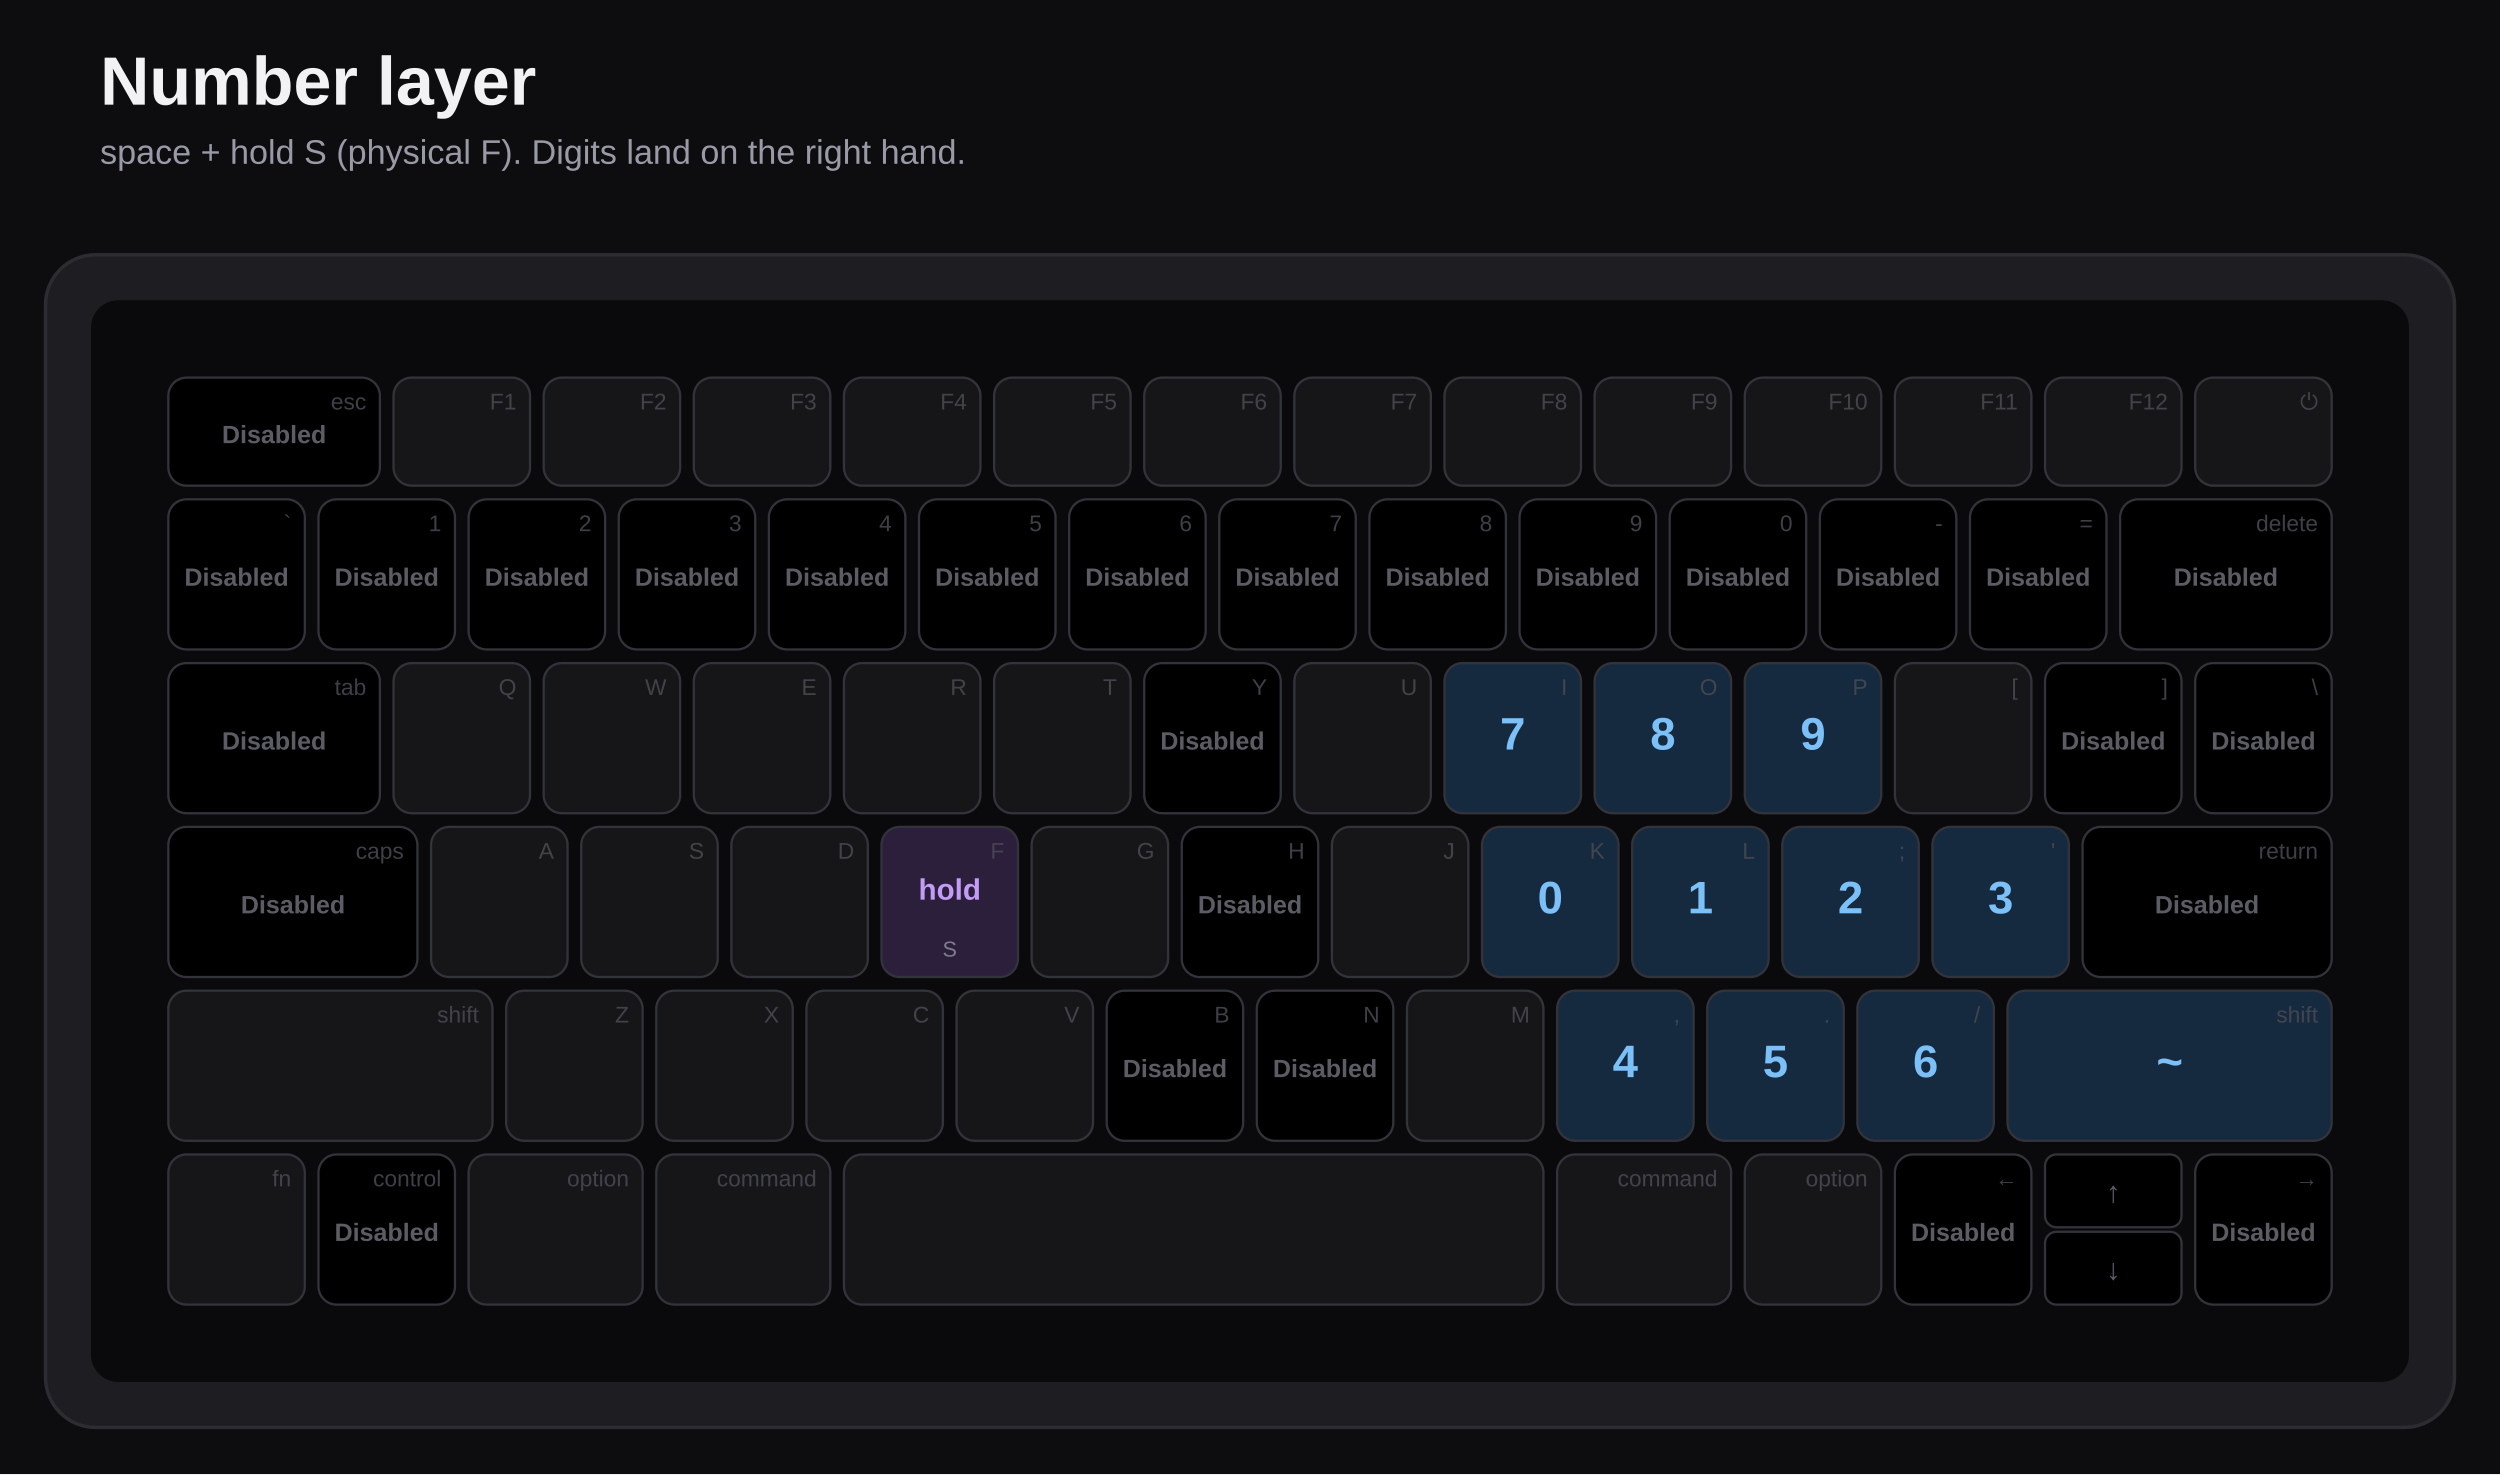
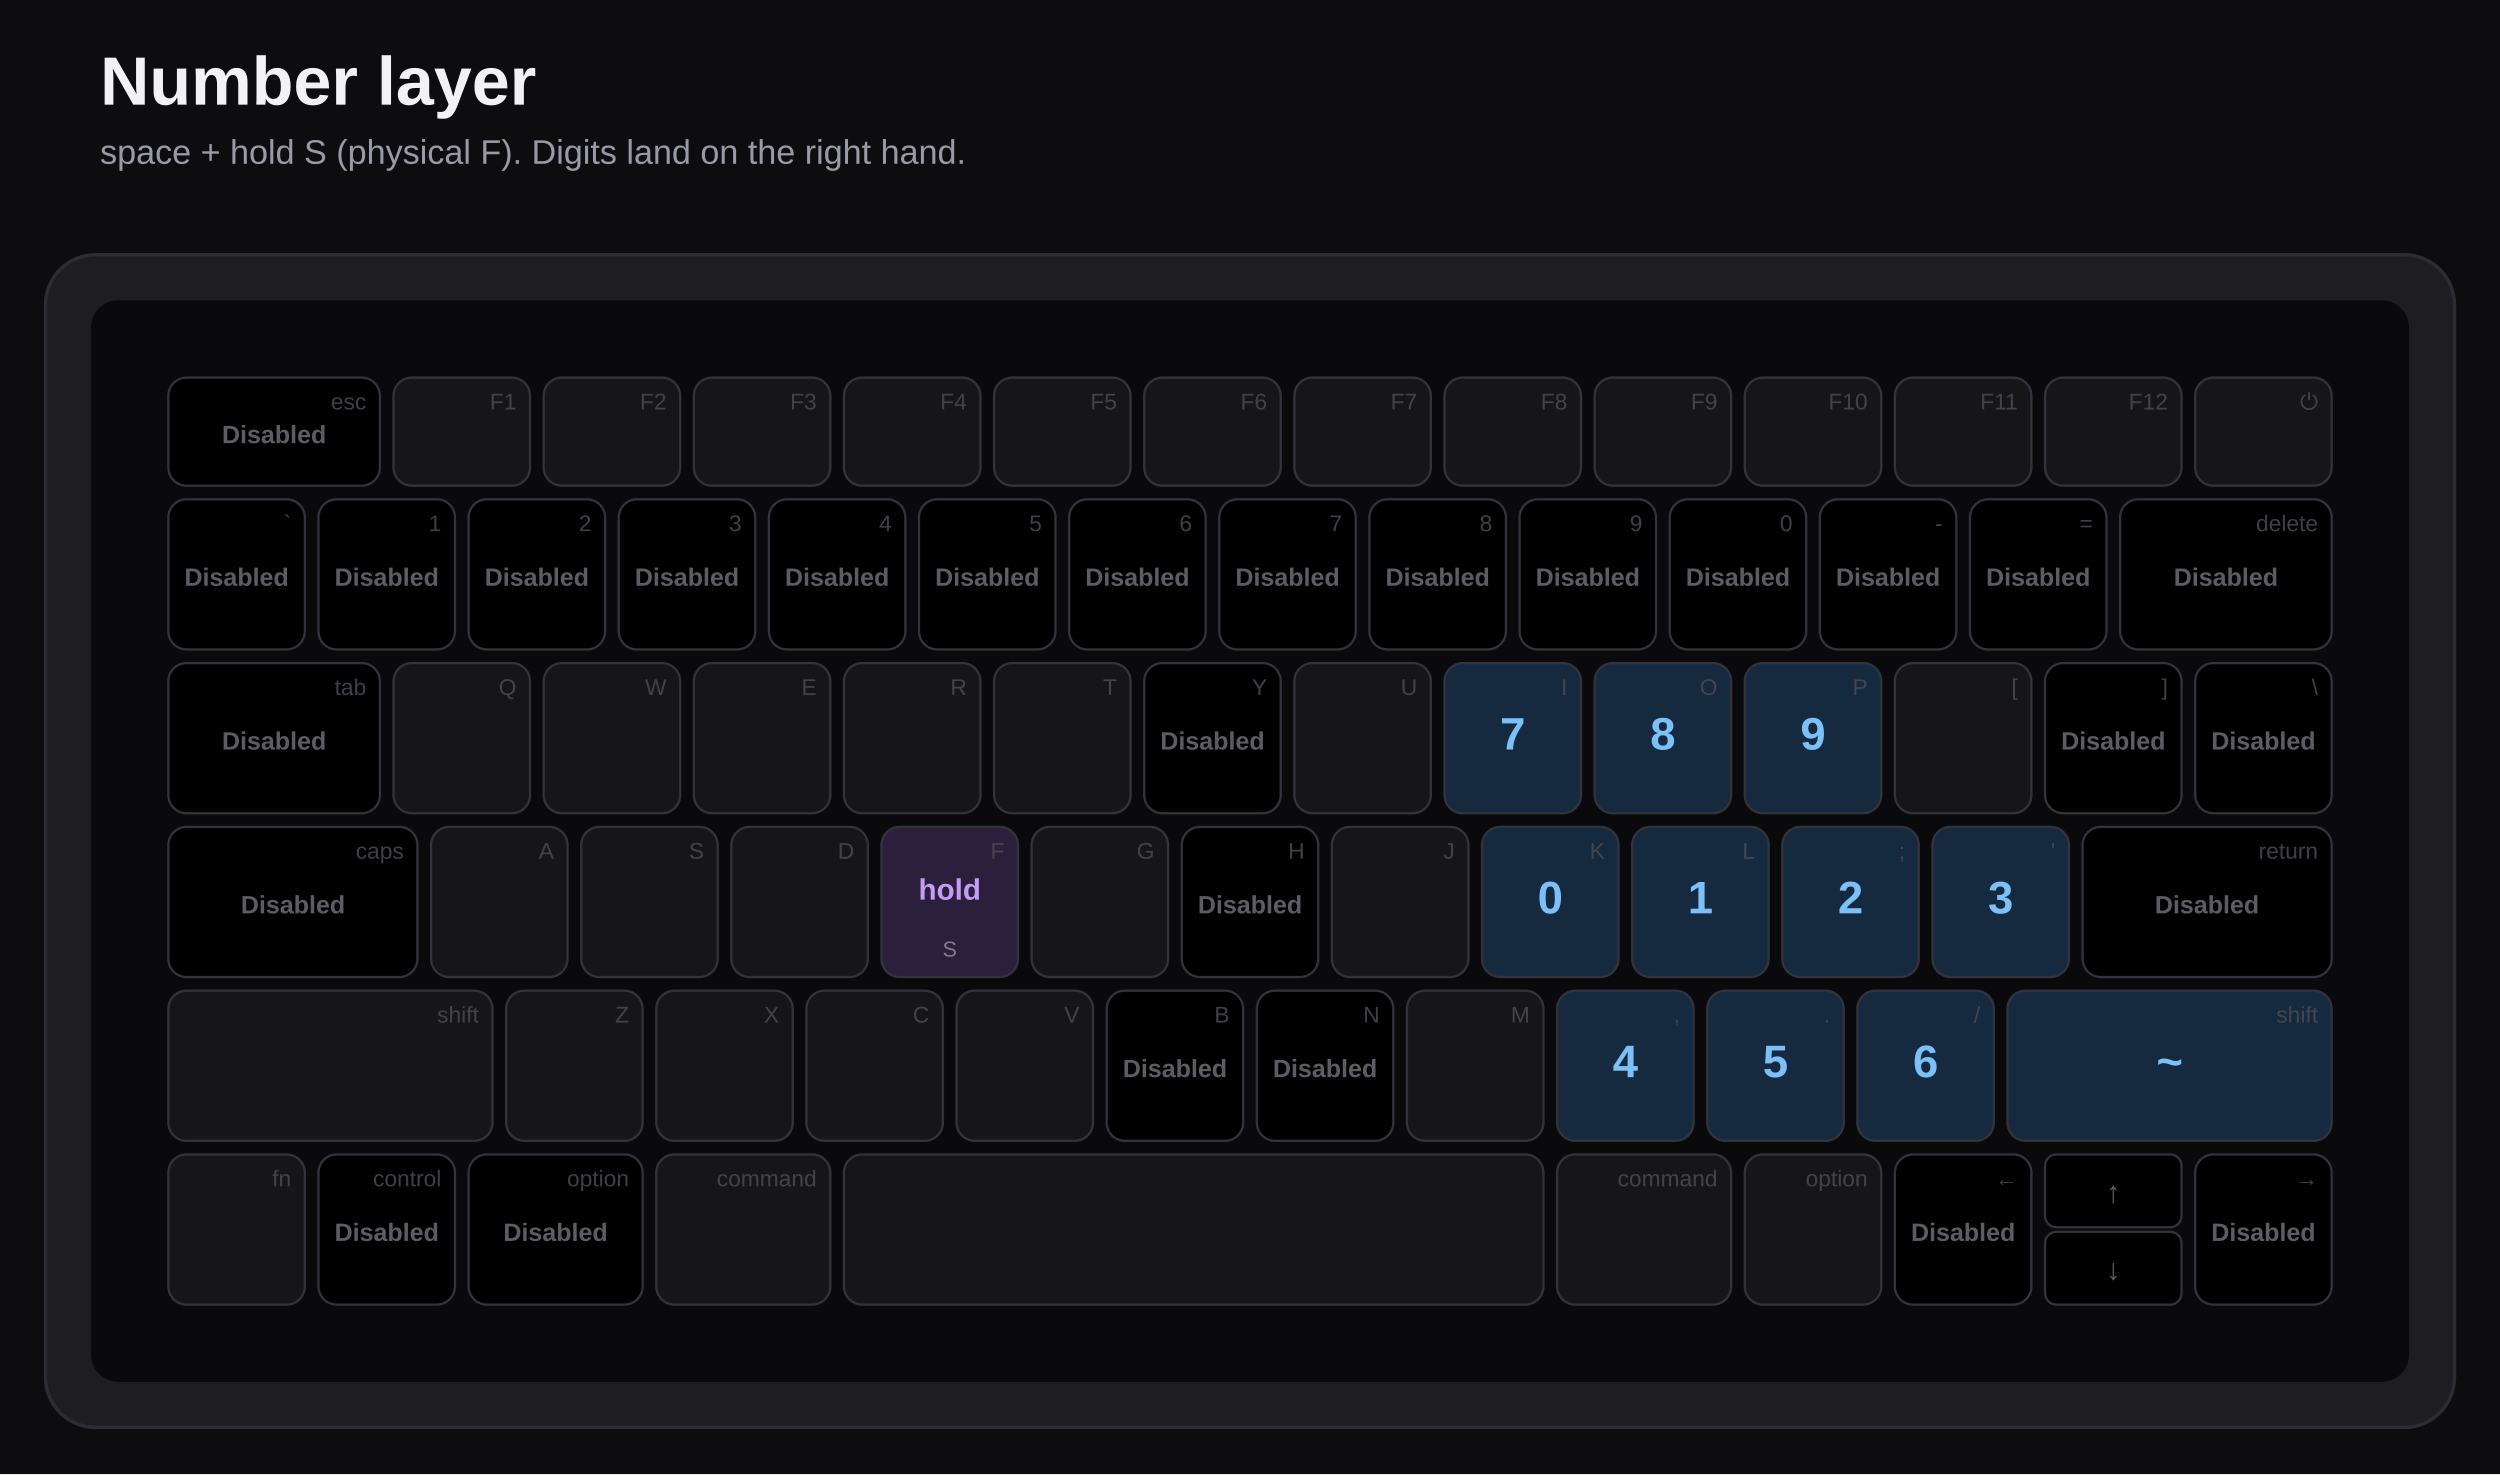
<svg xmlns="http://www.w3.org/2000/svg" width="1099" height="648" viewBox="0 0 1099 648" role="img" aria-label="Number layer layer of the splitmac">
  <rect width="1099" height="648" fill="#0d0d10" />
  <text x="44.0" y="46.0" fill="#f2f2f5" font-size="30" font-weight="700" text-anchor="start" opacity="1.0" font-family="-apple-system, BlinkMacSystemFont, 'SF Pro Text', 'Helvetica Neue', Arial, sans-serif">Number layer</text>
  <text x="44.0" y="72.0" fill="#9a9aa6" font-size="15" font-weight="400" text-anchor="start" opacity="1.0" font-family="-apple-system, BlinkMacSystemFont, 'SF Pro Text', 'Helvetica Neue', Arial, sans-serif">space + hold S (physical F). Digits land on the right hand.</text>
  <rect x="20.0" y="112.0" width="1059.0" height="515.5" rx="22" fill="#1e1e22" stroke="#2c2c32" stroke-width="1.5" />
  <rect x="40.0" y="132.0" width="1019.0" height="475.5" rx="12" fill="#0a0a0c" />
  <rect x="74.0" y="166.0" width="93.0" height="47.5" rx="8" fill="#000000" stroke="#33333b" stroke-width="1" />
  <text x="161.0" y="180.0" fill="#4a4a53" font-size="10" font-weight="500" text-anchor="end" opacity="0.85" font-family="-apple-system, BlinkMacSystemFont, 'SF Pro Text', 'Helvetica Neue', Arial, sans-serif">esc</text>
  <text x="120.5" y="194.8" fill="#5c5c64" font-size="11" font-weight="600" text-anchor="middle" opacity="1.0" font-family="-apple-system, BlinkMacSystemFont, 'SF Pro Text', 'Helvetica Neue', Arial, sans-serif">Disabled</text>
  <rect x="173.0" y="166.0" width="60.0" height="47.5" rx="8" fill="#161619" stroke="#33333b" stroke-width="1" />
  <text x="227.0" y="180.0" fill="#4a4a53" font-size="10" font-weight="500" text-anchor="end" opacity="0.85" font-family="-apple-system, BlinkMacSystemFont, 'SF Pro Text', 'Helvetica Neue', Arial, sans-serif">F1</text>
  <rect x="239.0" y="166.0" width="60.0" height="47.5" rx="8" fill="#161619" stroke="#33333b" stroke-width="1" />
  <text x="293.0" y="180.0" fill="#4a4a53" font-size="10" font-weight="500" text-anchor="end" opacity="0.85" font-family="-apple-system, BlinkMacSystemFont, 'SF Pro Text', 'Helvetica Neue', Arial, sans-serif">F2</text>
  <rect x="305.0" y="166.0" width="60.0" height="47.5" rx="8" fill="#161619" stroke="#33333b" stroke-width="1" />
  <text x="359.0" y="180.0" fill="#4a4a53" font-size="10" font-weight="500" text-anchor="end" opacity="0.85" font-family="-apple-system, BlinkMacSystemFont, 'SF Pro Text', 'Helvetica Neue', Arial, sans-serif">F3</text>
  <rect x="371.0" y="166.0" width="60.0" height="47.5" rx="8" fill="#161619" stroke="#33333b" stroke-width="1" />
  <text x="425.0" y="180.0" fill="#4a4a53" font-size="10" font-weight="500" text-anchor="end" opacity="0.85" font-family="-apple-system, BlinkMacSystemFont, 'SF Pro Text', 'Helvetica Neue', Arial, sans-serif">F4</text>
  <rect x="437.0" y="166.0" width="60.0" height="47.5" rx="8" fill="#161619" stroke="#33333b" stroke-width="1" />
  <text x="491.0" y="180.0" fill="#4a4a53" font-size="10" font-weight="500" text-anchor="end" opacity="0.85" font-family="-apple-system, BlinkMacSystemFont, 'SF Pro Text', 'Helvetica Neue', Arial, sans-serif">F5</text>
  <rect x="503.0" y="166.0" width="60.0" height="47.5" rx="8" fill="#161619" stroke="#33333b" stroke-width="1" />
  <text x="557.0" y="180.0" fill="#4a4a53" font-size="10" font-weight="500" text-anchor="end" opacity="0.85" font-family="-apple-system, BlinkMacSystemFont, 'SF Pro Text', 'Helvetica Neue', Arial, sans-serif">F6</text>
  <rect x="569.0" y="166.0" width="60.0" height="47.5" rx="8" fill="#161619" stroke="#33333b" stroke-width="1" />
  <text x="623.0" y="180.0" fill="#4a4a53" font-size="10" font-weight="500" text-anchor="end" opacity="0.85" font-family="-apple-system, BlinkMacSystemFont, 'SF Pro Text', 'Helvetica Neue', Arial, sans-serif">F7</text>
  <rect x="635.0" y="166.0" width="60.0" height="47.5" rx="8" fill="#161619" stroke="#33333b" stroke-width="1" />
  <text x="689.0" y="180.0" fill="#4a4a53" font-size="10" font-weight="500" text-anchor="end" opacity="0.85" font-family="-apple-system, BlinkMacSystemFont, 'SF Pro Text', 'Helvetica Neue', Arial, sans-serif">F8</text>
  <rect x="701.0" y="166.0" width="60.0" height="47.5" rx="8" fill="#161619" stroke="#33333b" stroke-width="1" />
  <text x="755.0" y="180.0" fill="#4a4a53" font-size="10" font-weight="500" text-anchor="end" opacity="0.85" font-family="-apple-system, BlinkMacSystemFont, 'SF Pro Text', 'Helvetica Neue', Arial, sans-serif">F9</text>
  <rect x="767.0" y="166.0" width="60.0" height="47.5" rx="8" fill="#161619" stroke="#33333b" stroke-width="1" />
  <text x="821.0" y="180.0" fill="#4a4a53" font-size="10" font-weight="500" text-anchor="end" opacity="0.85" font-family="-apple-system, BlinkMacSystemFont, 'SF Pro Text', 'Helvetica Neue', Arial, sans-serif">F10</text>
  <rect x="833.0" y="166.0" width="60.0" height="47.5" rx="8" fill="#161619" stroke="#33333b" stroke-width="1" />
  <text x="887.0" y="180.0" fill="#4a4a53" font-size="10" font-weight="500" text-anchor="end" opacity="0.85" font-family="-apple-system, BlinkMacSystemFont, 'SF Pro Text', 'Helvetica Neue', Arial, sans-serif">F11</text>
  <rect x="899.0" y="166.0" width="60.0" height="47.5" rx="8" fill="#161619" stroke="#33333b" stroke-width="1" />
  <text x="953.0" y="180.0" fill="#4a4a53" font-size="10" font-weight="500" text-anchor="end" opacity="0.85" font-family="-apple-system, BlinkMacSystemFont, 'SF Pro Text', 'Helvetica Neue', Arial, sans-serif">F12</text>
  <rect x="965.0" y="166.0" width="60.0" height="47.5" rx="8" fill="#161619" stroke="#33333b" stroke-width="1" />
  <text x="1019.0" y="180.0" fill="#4a4a53" font-size="10" font-weight="500" text-anchor="end" opacity="0.85" font-family="-apple-system, BlinkMacSystemFont, 'SF Pro Text', 'Helvetica Neue', Arial, sans-serif">⏻</text>
  <rect x="74.0" y="219.5" width="60.0" height="66.0" rx="8" fill="#000000" stroke="#33333b" stroke-width="1" />
  <text x="128.0" y="233.5" fill="#4a4a53" font-size="10" font-weight="500" text-anchor="end" opacity="0.85" font-family="-apple-system, BlinkMacSystemFont, 'SF Pro Text', 'Helvetica Neue', Arial, sans-serif">`</text>
  <text x="104.0" y="257.5" fill="#5c5c64" font-size="11" font-weight="600" text-anchor="middle" opacity="1.0" font-family="-apple-system, BlinkMacSystemFont, 'SF Pro Text', 'Helvetica Neue', Arial, sans-serif">Disabled</text>
  <rect x="140.0" y="219.5" width="60.0" height="66.0" rx="8" fill="#000000" stroke="#33333b" stroke-width="1" />
  <text x="194.0" y="233.5" fill="#4a4a53" font-size="10" font-weight="500" text-anchor="end" opacity="0.85" font-family="-apple-system, BlinkMacSystemFont, 'SF Pro Text', 'Helvetica Neue', Arial, sans-serif">1</text>
  <text x="170.0" y="257.5" fill="#5c5c64" font-size="11" font-weight="600" text-anchor="middle" opacity="1.0" font-family="-apple-system, BlinkMacSystemFont, 'SF Pro Text', 'Helvetica Neue', Arial, sans-serif">Disabled</text>
  <rect x="206.0" y="219.5" width="60.0" height="66.0" rx="8" fill="#000000" stroke="#33333b" stroke-width="1" />
  <text x="260.0" y="233.5" fill="#4a4a53" font-size="10" font-weight="500" text-anchor="end" opacity="0.85" font-family="-apple-system, BlinkMacSystemFont, 'SF Pro Text', 'Helvetica Neue', Arial, sans-serif">2</text>
  <text x="236.0" y="257.5" fill="#5c5c64" font-size="11" font-weight="600" text-anchor="middle" opacity="1.0" font-family="-apple-system, BlinkMacSystemFont, 'SF Pro Text', 'Helvetica Neue', Arial, sans-serif">Disabled</text>
  <rect x="272.0" y="219.5" width="60.0" height="66.0" rx="8" fill="#000000" stroke="#33333b" stroke-width="1" />
  <text x="326.0" y="233.5" fill="#4a4a53" font-size="10" font-weight="500" text-anchor="end" opacity="0.85" font-family="-apple-system, BlinkMacSystemFont, 'SF Pro Text', 'Helvetica Neue', Arial, sans-serif">3</text>
  <text x="302.0" y="257.5" fill="#5c5c64" font-size="11" font-weight="600" text-anchor="middle" opacity="1.0" font-family="-apple-system, BlinkMacSystemFont, 'SF Pro Text', 'Helvetica Neue', Arial, sans-serif">Disabled</text>
  <rect x="338.0" y="219.5" width="60.0" height="66.0" rx="8" fill="#000000" stroke="#33333b" stroke-width="1" />
  <text x="392.0" y="233.5" fill="#4a4a53" font-size="10" font-weight="500" text-anchor="end" opacity="0.85" font-family="-apple-system, BlinkMacSystemFont, 'SF Pro Text', 'Helvetica Neue', Arial, sans-serif">4</text>
  <text x="368.0" y="257.5" fill="#5c5c64" font-size="11" font-weight="600" text-anchor="middle" opacity="1.0" font-family="-apple-system, BlinkMacSystemFont, 'SF Pro Text', 'Helvetica Neue', Arial, sans-serif">Disabled</text>
  <rect x="404.0" y="219.5" width="60.0" height="66.0" rx="8" fill="#000000" stroke="#33333b" stroke-width="1" />
  <text x="458.0" y="233.5" fill="#4a4a53" font-size="10" font-weight="500" text-anchor="end" opacity="0.85" font-family="-apple-system, BlinkMacSystemFont, 'SF Pro Text', 'Helvetica Neue', Arial, sans-serif">5</text>
  <text x="434.0" y="257.5" fill="#5c5c64" font-size="11" font-weight="600" text-anchor="middle" opacity="1.0" font-family="-apple-system, BlinkMacSystemFont, 'SF Pro Text', 'Helvetica Neue', Arial, sans-serif">Disabled</text>
  <rect x="470.0" y="219.5" width="60.0" height="66.0" rx="8" fill="#000000" stroke="#33333b" stroke-width="1" />
  <text x="524.0" y="233.5" fill="#4a4a53" font-size="10" font-weight="500" text-anchor="end" opacity="0.85" font-family="-apple-system, BlinkMacSystemFont, 'SF Pro Text', 'Helvetica Neue', Arial, sans-serif">6</text>
  <text x="500.0" y="257.5" fill="#5c5c64" font-size="11" font-weight="600" text-anchor="middle" opacity="1.0" font-family="-apple-system, BlinkMacSystemFont, 'SF Pro Text', 'Helvetica Neue', Arial, sans-serif">Disabled</text>
  <rect x="536.0" y="219.5" width="60.0" height="66.0" rx="8" fill="#000000" stroke="#33333b" stroke-width="1" />
  <text x="590.0" y="233.5" fill="#4a4a53" font-size="10" font-weight="500" text-anchor="end" opacity="0.85" font-family="-apple-system, BlinkMacSystemFont, 'SF Pro Text', 'Helvetica Neue', Arial, sans-serif">7</text>
  <text x="566.0" y="257.5" fill="#5c5c64" font-size="11" font-weight="600" text-anchor="middle" opacity="1.0" font-family="-apple-system, BlinkMacSystemFont, 'SF Pro Text', 'Helvetica Neue', Arial, sans-serif">Disabled</text>
  <rect x="602.0" y="219.5" width="60.0" height="66.0" rx="8" fill="#000000" stroke="#33333b" stroke-width="1" />
  <text x="656.0" y="233.5" fill="#4a4a53" font-size="10" font-weight="500" text-anchor="end" opacity="0.85" font-family="-apple-system, BlinkMacSystemFont, 'SF Pro Text', 'Helvetica Neue', Arial, sans-serif">8</text>
  <text x="632.0" y="257.5" fill="#5c5c64" font-size="11" font-weight="600" text-anchor="middle" opacity="1.0" font-family="-apple-system, BlinkMacSystemFont, 'SF Pro Text', 'Helvetica Neue', Arial, sans-serif">Disabled</text>
  <rect x="668.0" y="219.5" width="60.0" height="66.0" rx="8" fill="#000000" stroke="#33333b" stroke-width="1" />
  <text x="722.0" y="233.5" fill="#4a4a53" font-size="10" font-weight="500" text-anchor="end" opacity="0.85" font-family="-apple-system, BlinkMacSystemFont, 'SF Pro Text', 'Helvetica Neue', Arial, sans-serif">9</text>
  <text x="698.0" y="257.5" fill="#5c5c64" font-size="11" font-weight="600" text-anchor="middle" opacity="1.0" font-family="-apple-system, BlinkMacSystemFont, 'SF Pro Text', 'Helvetica Neue', Arial, sans-serif">Disabled</text>
  <rect x="734.0" y="219.5" width="60.0" height="66.0" rx="8" fill="#000000" stroke="#33333b" stroke-width="1" />
  <text x="788.0" y="233.5" fill="#4a4a53" font-size="10" font-weight="500" text-anchor="end" opacity="0.85" font-family="-apple-system, BlinkMacSystemFont, 'SF Pro Text', 'Helvetica Neue', Arial, sans-serif">0</text>
  <text x="764.0" y="257.5" fill="#5c5c64" font-size="11" font-weight="600" text-anchor="middle" opacity="1.0" font-family="-apple-system, BlinkMacSystemFont, 'SF Pro Text', 'Helvetica Neue', Arial, sans-serif">Disabled</text>
  <rect x="800.0" y="219.5" width="60.0" height="66.0" rx="8" fill="#000000" stroke="#33333b" stroke-width="1" />
  <text x="854.0" y="233.5" fill="#4a4a53" font-size="10" font-weight="500" text-anchor="end" opacity="0.85" font-family="-apple-system, BlinkMacSystemFont, 'SF Pro Text', 'Helvetica Neue', Arial, sans-serif">-</text>
  <text x="830.0" y="257.5" fill="#5c5c64" font-size="11" font-weight="600" text-anchor="middle" opacity="1.0" font-family="-apple-system, BlinkMacSystemFont, 'SF Pro Text', 'Helvetica Neue', Arial, sans-serif">Disabled</text>
  <rect x="866.0" y="219.5" width="60.0" height="66.0" rx="8" fill="#000000" stroke="#33333b" stroke-width="1" />
  <text x="920.0" y="233.5" fill="#4a4a53" font-size="10" font-weight="500" text-anchor="end" opacity="0.85" font-family="-apple-system, BlinkMacSystemFont, 'SF Pro Text', 'Helvetica Neue', Arial, sans-serif">=</text>
  <text x="896.0" y="257.5" fill="#5c5c64" font-size="11" font-weight="600" text-anchor="middle" opacity="1.0" font-family="-apple-system, BlinkMacSystemFont, 'SF Pro Text', 'Helvetica Neue', Arial, sans-serif">Disabled</text>
  <rect x="932.0" y="219.5" width="93.0" height="66.0" rx="8" fill="#000000" stroke="#33333b" stroke-width="1" />
  <text x="1019.0" y="233.5" fill="#4a4a53" font-size="10" font-weight="500" text-anchor="end" opacity="0.85" font-family="-apple-system, BlinkMacSystemFont, 'SF Pro Text', 'Helvetica Neue', Arial, sans-serif">delete</text>
  <text x="978.5" y="257.5" fill="#5c5c64" font-size="11" font-weight="600" text-anchor="middle" opacity="1.0" font-family="-apple-system, BlinkMacSystemFont, 'SF Pro Text', 'Helvetica Neue', Arial, sans-serif">Disabled</text>
  <rect x="74.0" y="291.5" width="93.0" height="66.0" rx="8" fill="#000000" stroke="#33333b" stroke-width="1" />
  <text x="161.0" y="305.5" fill="#4a4a53" font-size="10" font-weight="500" text-anchor="end" opacity="0.85" font-family="-apple-system, BlinkMacSystemFont, 'SF Pro Text', 'Helvetica Neue', Arial, sans-serif">tab</text>
  <text x="120.5" y="329.5" fill="#5c5c64" font-size="11" font-weight="600" text-anchor="middle" opacity="1.0" font-family="-apple-system, BlinkMacSystemFont, 'SF Pro Text', 'Helvetica Neue', Arial, sans-serif">Disabled</text>
  <rect x="173.0" y="291.5" width="60.0" height="66.0" rx="8" fill="#161619" stroke="#33333b" stroke-width="1" />
  <text x="227.0" y="305.5" fill="#4a4a53" font-size="10" font-weight="500" text-anchor="end" opacity="0.85" font-family="-apple-system, BlinkMacSystemFont, 'SF Pro Text', 'Helvetica Neue', Arial, sans-serif">Q</text>
  <rect x="239.0" y="291.5" width="60.0" height="66.0" rx="8" fill="#161619" stroke="#33333b" stroke-width="1" />
  <text x="293.0" y="305.5" fill="#4a4a53" font-size="10" font-weight="500" text-anchor="end" opacity="0.85" font-family="-apple-system, BlinkMacSystemFont, 'SF Pro Text', 'Helvetica Neue', Arial, sans-serif">W</text>
  <rect x="305.0" y="291.5" width="60.0" height="66.0" rx="8" fill="#161619" stroke="#33333b" stroke-width="1" />
  <text x="359.0" y="305.5" fill="#4a4a53" font-size="10" font-weight="500" text-anchor="end" opacity="0.85" font-family="-apple-system, BlinkMacSystemFont, 'SF Pro Text', 'Helvetica Neue', Arial, sans-serif">E</text>
  <rect x="371.0" y="291.5" width="60.0" height="66.0" rx="8" fill="#161619" stroke="#33333b" stroke-width="1" />
  <text x="425.0" y="305.5" fill="#4a4a53" font-size="10" font-weight="500" text-anchor="end" opacity="0.85" font-family="-apple-system, BlinkMacSystemFont, 'SF Pro Text', 'Helvetica Neue', Arial, sans-serif">R</text>
  <rect x="437.0" y="291.5" width="60.0" height="66.0" rx="8" fill="#161619" stroke="#33333b" stroke-width="1" />
  <text x="491.0" y="305.5" fill="#4a4a53" font-size="10" font-weight="500" text-anchor="end" opacity="0.85" font-family="-apple-system, BlinkMacSystemFont, 'SF Pro Text', 'Helvetica Neue', Arial, sans-serif">T</text>
  <rect x="503.0" y="291.5" width="60.0" height="66.0" rx="8" fill="#000000" stroke="#33333b" stroke-width="1" />
  <text x="557.0" y="305.5" fill="#4a4a53" font-size="10" font-weight="500" text-anchor="end" opacity="0.85" font-family="-apple-system, BlinkMacSystemFont, 'SF Pro Text', 'Helvetica Neue', Arial, sans-serif">Y</text>
  <text x="533.0" y="329.5" fill="#5c5c64" font-size="11" font-weight="600" text-anchor="middle" opacity="1.0" font-family="-apple-system, BlinkMacSystemFont, 'SF Pro Text', 'Helvetica Neue', Arial, sans-serif">Disabled</text>
  <rect x="569.0" y="291.5" width="60.0" height="66.0" rx="8" fill="#161619" stroke="#33333b" stroke-width="1" />
  <text x="623.0" y="305.5" fill="#4a4a53" font-size="10" font-weight="500" text-anchor="end" opacity="0.85" font-family="-apple-system, BlinkMacSystemFont, 'SF Pro Text', 'Helvetica Neue', Arial, sans-serif">U</text>
  <rect x="635.0" y="291.5" width="60.0" height="66.0" rx="8" fill="#15293f" stroke="#33333b" stroke-width="1" />
  <text x="689.0" y="305.5" fill="#4a4a53" font-size="10" font-weight="500" text-anchor="end" opacity="0.85" font-family="-apple-system, BlinkMacSystemFont, 'SF Pro Text', 'Helvetica Neue', Arial, sans-serif">I</text>
  <text x="665.0" y="329.5" fill="#7cc0f8" font-size="20" font-weight="700" text-anchor="middle" opacity="1.0" font-family="-apple-system, BlinkMacSystemFont, 'SF Pro Text', 'Helvetica Neue', Arial, sans-serif">7</text>
  <rect x="701.0" y="291.5" width="60.0" height="66.0" rx="8" fill="#15293f" stroke="#33333b" stroke-width="1" />
  <text x="755.0" y="305.5" fill="#4a4a53" font-size="10" font-weight="500" text-anchor="end" opacity="0.85" font-family="-apple-system, BlinkMacSystemFont, 'SF Pro Text', 'Helvetica Neue', Arial, sans-serif">O</text>
  <text x="731.0" y="329.5" fill="#7cc0f8" font-size="20" font-weight="700" text-anchor="middle" opacity="1.0" font-family="-apple-system, BlinkMacSystemFont, 'SF Pro Text', 'Helvetica Neue', Arial, sans-serif">8</text>
  <rect x="767.0" y="291.5" width="60.0" height="66.0" rx="8" fill="#15293f" stroke="#33333b" stroke-width="1" />
  <text x="821.0" y="305.5" fill="#4a4a53" font-size="10" font-weight="500" text-anchor="end" opacity="0.85" font-family="-apple-system, BlinkMacSystemFont, 'SF Pro Text', 'Helvetica Neue', Arial, sans-serif">P</text>
  <text x="797.0" y="329.5" fill="#7cc0f8" font-size="20" font-weight="700" text-anchor="middle" opacity="1.0" font-family="-apple-system, BlinkMacSystemFont, 'SF Pro Text', 'Helvetica Neue', Arial, sans-serif">9</text>
  <rect x="833.0" y="291.5" width="60.0" height="66.0" rx="8" fill="#161619" stroke="#33333b" stroke-width="1" />
  <text x="887.0" y="305.5" fill="#4a4a53" font-size="10" font-weight="500" text-anchor="end" opacity="0.85" font-family="-apple-system, BlinkMacSystemFont, 'SF Pro Text', 'Helvetica Neue', Arial, sans-serif">[</text>
  <rect x="899.0" y="291.5" width="60.0" height="66.0" rx="8" fill="#000000" stroke="#33333b" stroke-width="1" />
  <text x="953.0" y="305.5" fill="#4a4a53" font-size="10" font-weight="500" text-anchor="end" opacity="0.85" font-family="-apple-system, BlinkMacSystemFont, 'SF Pro Text', 'Helvetica Neue', Arial, sans-serif">]</text>
  <text x="929.0" y="329.5" fill="#5c5c64" font-size="11" font-weight="600" text-anchor="middle" opacity="1.0" font-family="-apple-system, BlinkMacSystemFont, 'SF Pro Text', 'Helvetica Neue', Arial, sans-serif">Disabled</text>
  <rect x="965.0" y="291.5" width="60.0" height="66.0" rx="8" fill="#000000" stroke="#33333b" stroke-width="1" />
  <text x="1019.0" y="305.5" fill="#4a4a53" font-size="10" font-weight="500" text-anchor="end" opacity="0.85" font-family="-apple-system, BlinkMacSystemFont, 'SF Pro Text', 'Helvetica Neue', Arial, sans-serif">\</text>
  <text x="995.0" y="329.5" fill="#5c5c64" font-size="11" font-weight="600" text-anchor="middle" opacity="1.0" font-family="-apple-system, BlinkMacSystemFont, 'SF Pro Text', 'Helvetica Neue', Arial, sans-serif">Disabled</text>
  <rect x="74.0" y="363.5" width="109.5" height="66.0" rx="8" fill="#000000" stroke="#33333b" stroke-width="1" />
  <text x="177.5" y="377.5" fill="#4a4a53" font-size="10" font-weight="500" text-anchor="end" opacity="0.85" font-family="-apple-system, BlinkMacSystemFont, 'SF Pro Text', 'Helvetica Neue', Arial, sans-serif">caps</text>
  <text x="128.8" y="401.5" fill="#5c5c64" font-size="11" font-weight="600" text-anchor="middle" opacity="1.0" font-family="-apple-system, BlinkMacSystemFont, 'SF Pro Text', 'Helvetica Neue', Arial, sans-serif">Disabled</text>
  <rect x="189.5" y="363.5" width="60.0" height="66.0" rx="8" fill="#161619" stroke="#33333b" stroke-width="1" />
  <text x="243.5" y="377.5" fill="#4a4a53" font-size="10" font-weight="500" text-anchor="end" opacity="0.85" font-family="-apple-system, BlinkMacSystemFont, 'SF Pro Text', 'Helvetica Neue', Arial, sans-serif">A</text>
  <rect x="255.5" y="363.5" width="60.0" height="66.0" rx="8" fill="#161619" stroke="#33333b" stroke-width="1" />
  <text x="309.5" y="377.5" fill="#4a4a53" font-size="10" font-weight="500" text-anchor="end" opacity="0.85" font-family="-apple-system, BlinkMacSystemFont, 'SF Pro Text', 'Helvetica Neue', Arial, sans-serif">S</text>
  <rect x="321.5" y="363.5" width="60.0" height="66.0" rx="8" fill="#161619" stroke="#33333b" stroke-width="1" />
  <text x="375.5" y="377.5" fill="#4a4a53" font-size="10" font-weight="500" text-anchor="end" opacity="0.85" font-family="-apple-system, BlinkMacSystemFont, 'SF Pro Text', 'Helvetica Neue', Arial, sans-serif">D</text>
  <rect x="387.5" y="363.5" width="60.0" height="66.0" rx="8" fill="#2c1f3c" stroke="#33333b" stroke-width="1" />
  <text x="441.5" y="377.5" fill="#4a4a53" font-size="10" font-weight="500" text-anchor="end" opacity="0.85" font-family="-apple-system, BlinkMacSystemFont, 'SF Pro Text', 'Helvetica Neue', Arial, sans-serif">F</text>
  <text x="417.5" y="395.5" fill="#c39cf5" font-size="13" font-weight="600" text-anchor="middle" opacity="1.0" font-family="-apple-system, BlinkMacSystemFont, 'SF Pro Text', 'Helvetica Neue', Arial, sans-serif">hold</text>
  <text x="417.5" y="420.5" fill="#7e7e8a" font-size="9.5" font-weight="500" text-anchor="middle" opacity="1.0" font-family="-apple-system, BlinkMacSystemFont, 'SF Pro Text', 'Helvetica Neue', Arial, sans-serif">S</text>
  <rect x="453.5" y="363.5" width="60.0" height="66.0" rx="8" fill="#161619" stroke="#33333b" stroke-width="1" />
  <text x="507.5" y="377.5" fill="#4a4a53" font-size="10" font-weight="500" text-anchor="end" opacity="0.85" font-family="-apple-system, BlinkMacSystemFont, 'SF Pro Text', 'Helvetica Neue', Arial, sans-serif">G</text>
  <rect x="519.5" y="363.5" width="60.0" height="66.0" rx="8" fill="#000000" stroke="#33333b" stroke-width="1" />
  <text x="573.5" y="377.5" fill="#4a4a53" font-size="10" font-weight="500" text-anchor="end" opacity="0.85" font-family="-apple-system, BlinkMacSystemFont, 'SF Pro Text', 'Helvetica Neue', Arial, sans-serif">H</text>
  <text x="549.5" y="401.5" fill="#5c5c64" font-size="11" font-weight="600" text-anchor="middle" opacity="1.0" font-family="-apple-system, BlinkMacSystemFont, 'SF Pro Text', 'Helvetica Neue', Arial, sans-serif">Disabled</text>
  <rect x="585.5" y="363.5" width="60.0" height="66.0" rx="8" fill="#161619" stroke="#33333b" stroke-width="1" />
  <text x="639.5" y="377.5" fill="#4a4a53" font-size="10" font-weight="500" text-anchor="end" opacity="0.85" font-family="-apple-system, BlinkMacSystemFont, 'SF Pro Text', 'Helvetica Neue', Arial, sans-serif">J</text>
  <rect x="651.5" y="363.5" width="60.0" height="66.0" rx="8" fill="#15293f" stroke="#33333b" stroke-width="1" />
  <text x="705.5" y="377.5" fill="#4a4a53" font-size="10" font-weight="500" text-anchor="end" opacity="0.85" font-family="-apple-system, BlinkMacSystemFont, 'SF Pro Text', 'Helvetica Neue', Arial, sans-serif">K</text>
  <text x="681.5" y="401.5" fill="#7cc0f8" font-size="20" font-weight="700" text-anchor="middle" opacity="1.0" font-family="-apple-system, BlinkMacSystemFont, 'SF Pro Text', 'Helvetica Neue', Arial, sans-serif">0</text>
  <rect x="717.5" y="363.5" width="60.0" height="66.0" rx="8" fill="#15293f" stroke="#33333b" stroke-width="1" />
  <text x="771.5" y="377.5" fill="#4a4a53" font-size="10" font-weight="500" text-anchor="end" opacity="0.85" font-family="-apple-system, BlinkMacSystemFont, 'SF Pro Text', 'Helvetica Neue', Arial, sans-serif">L</text>
  <text x="747.5" y="401.5" fill="#7cc0f8" font-size="20" font-weight="700" text-anchor="middle" opacity="1.0" font-family="-apple-system, BlinkMacSystemFont, 'SF Pro Text', 'Helvetica Neue', Arial, sans-serif">1</text>
  <rect x="783.5" y="363.5" width="60.0" height="66.0" rx="8" fill="#15293f" stroke="#33333b" stroke-width="1" />
  <text x="837.5" y="377.5" fill="#4a4a53" font-size="10" font-weight="500" text-anchor="end" opacity="0.85" font-family="-apple-system, BlinkMacSystemFont, 'SF Pro Text', 'Helvetica Neue', Arial, sans-serif">;</text>
  <text x="813.5" y="401.5" fill="#7cc0f8" font-size="20" font-weight="700" text-anchor="middle" opacity="1.0" font-family="-apple-system, BlinkMacSystemFont, 'SF Pro Text', 'Helvetica Neue', Arial, sans-serif">2</text>
  <rect x="849.5" y="363.5" width="60.0" height="66.0" rx="8" fill="#15293f" stroke="#33333b" stroke-width="1" />
  <text x="903.5" y="377.5" fill="#4a4a53" font-size="10" font-weight="500" text-anchor="end" opacity="0.85" font-family="-apple-system, BlinkMacSystemFont, 'SF Pro Text', 'Helvetica Neue', Arial, sans-serif">'</text>
  <text x="879.5" y="401.5" fill="#7cc0f8" font-size="20" font-weight="700" text-anchor="middle" opacity="1.0" font-family="-apple-system, BlinkMacSystemFont, 'SF Pro Text', 'Helvetica Neue', Arial, sans-serif">3</text>
  <rect x="915.5" y="363.5" width="109.5" height="66.0" rx="8" fill="#000000" stroke="#33333b" stroke-width="1" />
  <text x="1019.0" y="377.5" fill="#4a4a53" font-size="10" font-weight="500" text-anchor="end" opacity="0.85" font-family="-apple-system, BlinkMacSystemFont, 'SF Pro Text', 'Helvetica Neue', Arial, sans-serif">return</text>
  <text x="970.2" y="401.5" fill="#5c5c64" font-size="11" font-weight="600" text-anchor="middle" opacity="1.0" font-family="-apple-system, BlinkMacSystemFont, 'SF Pro Text', 'Helvetica Neue', Arial, sans-serif">Disabled</text>
  <rect x="74.0" y="435.5" width="142.5" height="66.0" rx="8" fill="#161619" stroke="#33333b" stroke-width="1" />
  <text x="210.5" y="449.5" fill="#4a4a53" font-size="10" font-weight="500" text-anchor="end" opacity="0.85" font-family="-apple-system, BlinkMacSystemFont, 'SF Pro Text', 'Helvetica Neue', Arial, sans-serif">shift</text>
  <rect x="222.5" y="435.5" width="60.0" height="66.0" rx="8" fill="#161619" stroke="#33333b" stroke-width="1" />
  <text x="276.5" y="449.5" fill="#4a4a53" font-size="10" font-weight="500" text-anchor="end" opacity="0.85" font-family="-apple-system, BlinkMacSystemFont, 'SF Pro Text', 'Helvetica Neue', Arial, sans-serif">Z</text>
  <rect x="288.5" y="435.5" width="60.0" height="66.0" rx="8" fill="#161619" stroke="#33333b" stroke-width="1" />
  <text x="342.5" y="449.5" fill="#4a4a53" font-size="10" font-weight="500" text-anchor="end" opacity="0.85" font-family="-apple-system, BlinkMacSystemFont, 'SF Pro Text', 'Helvetica Neue', Arial, sans-serif">X</text>
  <rect x="354.5" y="435.5" width="60.0" height="66.0" rx="8" fill="#161619" stroke="#33333b" stroke-width="1" />
  <text x="408.5" y="449.5" fill="#4a4a53" font-size="10" font-weight="500" text-anchor="end" opacity="0.85" font-family="-apple-system, BlinkMacSystemFont, 'SF Pro Text', 'Helvetica Neue', Arial, sans-serif">C</text>
  <rect x="420.5" y="435.5" width="60.0" height="66.0" rx="8" fill="#161619" stroke="#33333b" stroke-width="1" />
  <text x="474.5" y="449.5" fill="#4a4a53" font-size="10" font-weight="500" text-anchor="end" opacity="0.85" font-family="-apple-system, BlinkMacSystemFont, 'SF Pro Text', 'Helvetica Neue', Arial, sans-serif">V</text>
  <rect x="486.5" y="435.5" width="60.0" height="66.0" rx="8" fill="#000000" stroke="#33333b" stroke-width="1" />
  <text x="540.5" y="449.5" fill="#4a4a53" font-size="10" font-weight="500" text-anchor="end" opacity="0.85" font-family="-apple-system, BlinkMacSystemFont, 'SF Pro Text', 'Helvetica Neue', Arial, sans-serif">B</text>
  <text x="516.5" y="473.5" fill="#5c5c64" font-size="11" font-weight="600" text-anchor="middle" opacity="1.0" font-family="-apple-system, BlinkMacSystemFont, 'SF Pro Text', 'Helvetica Neue', Arial, sans-serif">Disabled</text>
  <rect x="552.5" y="435.5" width="60.0" height="66.0" rx="8" fill="#000000" stroke="#33333b" stroke-width="1" />
  <text x="606.5" y="449.5" fill="#4a4a53" font-size="10" font-weight="500" text-anchor="end" opacity="0.85" font-family="-apple-system, BlinkMacSystemFont, 'SF Pro Text', 'Helvetica Neue', Arial, sans-serif">N</text>
  <text x="582.5" y="473.5" fill="#5c5c64" font-size="11" font-weight="600" text-anchor="middle" opacity="1.0" font-family="-apple-system, BlinkMacSystemFont, 'SF Pro Text', 'Helvetica Neue', Arial, sans-serif">Disabled</text>
  <rect x="618.5" y="435.5" width="60.0" height="66.0" rx="8" fill="#161619" stroke="#33333b" stroke-width="1" />
  <text x="672.5" y="449.5" fill="#4a4a53" font-size="10" font-weight="500" text-anchor="end" opacity="0.85" font-family="-apple-system, BlinkMacSystemFont, 'SF Pro Text', 'Helvetica Neue', Arial, sans-serif">M</text>
  <rect x="684.5" y="435.5" width="60.0" height="66.0" rx="8" fill="#15293f" stroke="#33333b" stroke-width="1" />
  <text x="738.5" y="449.5" fill="#4a4a53" font-size="10" font-weight="500" text-anchor="end" opacity="0.85" font-family="-apple-system, BlinkMacSystemFont, 'SF Pro Text', 'Helvetica Neue', Arial, sans-serif">,</text>
  <text x="714.5" y="473.5" fill="#7cc0f8" font-size="20" font-weight="700" text-anchor="middle" opacity="1.0" font-family="-apple-system, BlinkMacSystemFont, 'SF Pro Text', 'Helvetica Neue', Arial, sans-serif">4</text>
  <rect x="750.5" y="435.5" width="60.0" height="66.0" rx="8" fill="#15293f" stroke="#33333b" stroke-width="1" />
  <text x="804.5" y="449.5" fill="#4a4a53" font-size="10" font-weight="500" text-anchor="end" opacity="0.85" font-family="-apple-system, BlinkMacSystemFont, 'SF Pro Text', 'Helvetica Neue', Arial, sans-serif">.</text>
  <text x="780.5" y="473.5" fill="#7cc0f8" font-size="20" font-weight="700" text-anchor="middle" opacity="1.0" font-family="-apple-system, BlinkMacSystemFont, 'SF Pro Text', 'Helvetica Neue', Arial, sans-serif">5</text>
  <rect x="816.5" y="435.5" width="60.0" height="66.0" rx="8" fill="#15293f" stroke="#33333b" stroke-width="1" />
  <text x="870.5" y="449.5" fill="#4a4a53" font-size="10" font-weight="500" text-anchor="end" opacity="0.85" font-family="-apple-system, BlinkMacSystemFont, 'SF Pro Text', 'Helvetica Neue', Arial, sans-serif">/</text>
  <text x="846.5" y="473.5" fill="#7cc0f8" font-size="20" font-weight="700" text-anchor="middle" opacity="1.0" font-family="-apple-system, BlinkMacSystemFont, 'SF Pro Text', 'Helvetica Neue', Arial, sans-serif">6</text>
  <rect x="882.5" y="435.5" width="142.5" height="66.0" rx="8" fill="#15293f" stroke="#33333b" stroke-width="1" />
  <text x="1019.0" y="449.5" fill="#4a4a53" font-size="10" font-weight="500" text-anchor="end" opacity="0.85" font-family="-apple-system, BlinkMacSystemFont, 'SF Pro Text', 'Helvetica Neue', Arial, sans-serif">shift</text>
  <text x="953.8" y="473.5" fill="#7cc0f8" font-size="20" font-weight="700" text-anchor="middle" opacity="1.0" font-family="-apple-system, BlinkMacSystemFont, 'SF Pro Text', 'Helvetica Neue', Arial, sans-serif">~</text>
  <rect x="74.0" y="507.5" width="60.0" height="66.0" rx="8" fill="#161619" stroke="#33333b" stroke-width="1" />
  <text x="128.0" y="521.5" fill="#4a4a53" font-size="10" font-weight="500" text-anchor="end" opacity="0.85" font-family="-apple-system, BlinkMacSystemFont, 'SF Pro Text', 'Helvetica Neue', Arial, sans-serif">fn</text>
  <rect x="140.0" y="507.5" width="60.0" height="66.0" rx="8" fill="#000000" stroke="#33333b" stroke-width="1" />
  <text x="194.0" y="521.5" fill="#4a4a53" font-size="10" font-weight="500" text-anchor="end" opacity="0.85" font-family="-apple-system, BlinkMacSystemFont, 'SF Pro Text', 'Helvetica Neue', Arial, sans-serif">control</text>
  <text x="170.0" y="545.5" fill="#5c5c64" font-size="11" font-weight="600" text-anchor="middle" opacity="1.0" font-family="-apple-system, BlinkMacSystemFont, 'SF Pro Text', 'Helvetica Neue', Arial, sans-serif">Disabled</text>
-   <rect x="206.0" y="507.5" width="76.5" height="66.0" rx="8" fill="#161619" stroke="#33333b" stroke-width="1" />
+   <rect x="206.0" y="507.5" width="76.5" height="66.0" rx="8" fill="#000000" stroke="#33333b" stroke-width="1" />
  <text x="276.5" y="521.5" fill="#4a4a53" font-size="10" font-weight="500" text-anchor="end" opacity="0.85" font-family="-apple-system, BlinkMacSystemFont, 'SF Pro Text', 'Helvetica Neue', Arial, sans-serif">option</text>
+   <text x="244.2" y="545.5" fill="#5c5c64" font-size="11" font-weight="600" text-anchor="middle" opacity="1.0" font-family="-apple-system, BlinkMacSystemFont, 'SF Pro Text', 'Helvetica Neue', Arial, sans-serif">Disabled</text>
  <rect x="288.5" y="507.5" width="76.5" height="66.0" rx="8" fill="#161619" stroke="#33333b" stroke-width="1" />
  <text x="359.0" y="521.5" fill="#4a4a53" font-size="10" font-weight="500" text-anchor="end" opacity="0.85" font-family="-apple-system, BlinkMacSystemFont, 'SF Pro Text', 'Helvetica Neue', Arial, sans-serif">command</text>
  <rect x="371.0" y="507.5" width="307.5" height="66.0" rx="8" fill="#161619" stroke="#33333b" stroke-width="1" />
  <rect x="684.5" y="507.5" width="76.5" height="66.0" rx="8" fill="#161619" stroke="#33333b" stroke-width="1" />
  <text x="755.0" y="521.5" fill="#4a4a53" font-size="10" font-weight="500" text-anchor="end" opacity="0.85" font-family="-apple-system, BlinkMacSystemFont, 'SF Pro Text', 'Helvetica Neue', Arial, sans-serif">command</text>
  <rect x="767.0" y="507.5" width="60.0" height="66.0" rx="8" fill="#161619" stroke="#33333b" stroke-width="1" />
  <text x="821.0" y="521.5" fill="#4a4a53" font-size="10" font-weight="500" text-anchor="end" opacity="0.85" font-family="-apple-system, BlinkMacSystemFont, 'SF Pro Text', 'Helvetica Neue', Arial, sans-serif">option</text>
  <rect x="833.0" y="507.5" width="60.0" height="66.0" rx="8" fill="#000000" stroke="#33333b" stroke-width="1" />
  <text x="887.0" y="521.5" fill="#4a4a53" font-size="10" font-weight="500" text-anchor="end" opacity="0.85" font-family="-apple-system, BlinkMacSystemFont, 'SF Pro Text', 'Helvetica Neue', Arial, sans-serif">←</text>
  <text x="863.0" y="545.5" fill="#5c5c64" font-size="11" font-weight="600" text-anchor="middle" opacity="1.0" font-family="-apple-system, BlinkMacSystemFont, 'SF Pro Text', 'Helvetica Neue', Arial, sans-serif">Disabled</text>
  <rect x="899.0" y="507.5" width="60.0" height="32.0" rx="5" fill="#000000" stroke="#33333b" stroke-width="1" />
  <text x="929.0" y="528.5" fill="#5c5c64" font-size="13" font-weight="600" text-anchor="middle" opacity="1.0" font-family="-apple-system, BlinkMacSystemFont, 'SF Pro Text', 'Helvetica Neue', Arial, sans-serif">↑</text>
  <rect x="899.0" y="541.5" width="60.0" height="32.0" rx="5" fill="#000000" stroke="#33333b" stroke-width="1" />
  <text x="929.0" y="562.5" fill="#5c5c64" font-size="13" font-weight="600" text-anchor="middle" opacity="1.0" font-family="-apple-system, BlinkMacSystemFont, 'SF Pro Text', 'Helvetica Neue', Arial, sans-serif">↓</text>
  <rect x="965.0" y="507.5" width="60.0" height="66.0" rx="8" fill="#000000" stroke="#33333b" stroke-width="1" />
  <text x="1019.0" y="521.5" fill="#4a4a53" font-size="10" font-weight="500" text-anchor="end" opacity="0.85" font-family="-apple-system, BlinkMacSystemFont, 'SF Pro Text', 'Helvetica Neue', Arial, sans-serif">→</text>
  <text x="995.0" y="545.5" fill="#5c5c64" font-size="11" font-weight="600" text-anchor="middle" opacity="1.0" font-family="-apple-system, BlinkMacSystemFont, 'SF Pro Text', 'Helvetica Neue', Arial, sans-serif">Disabled</text>
</svg>
